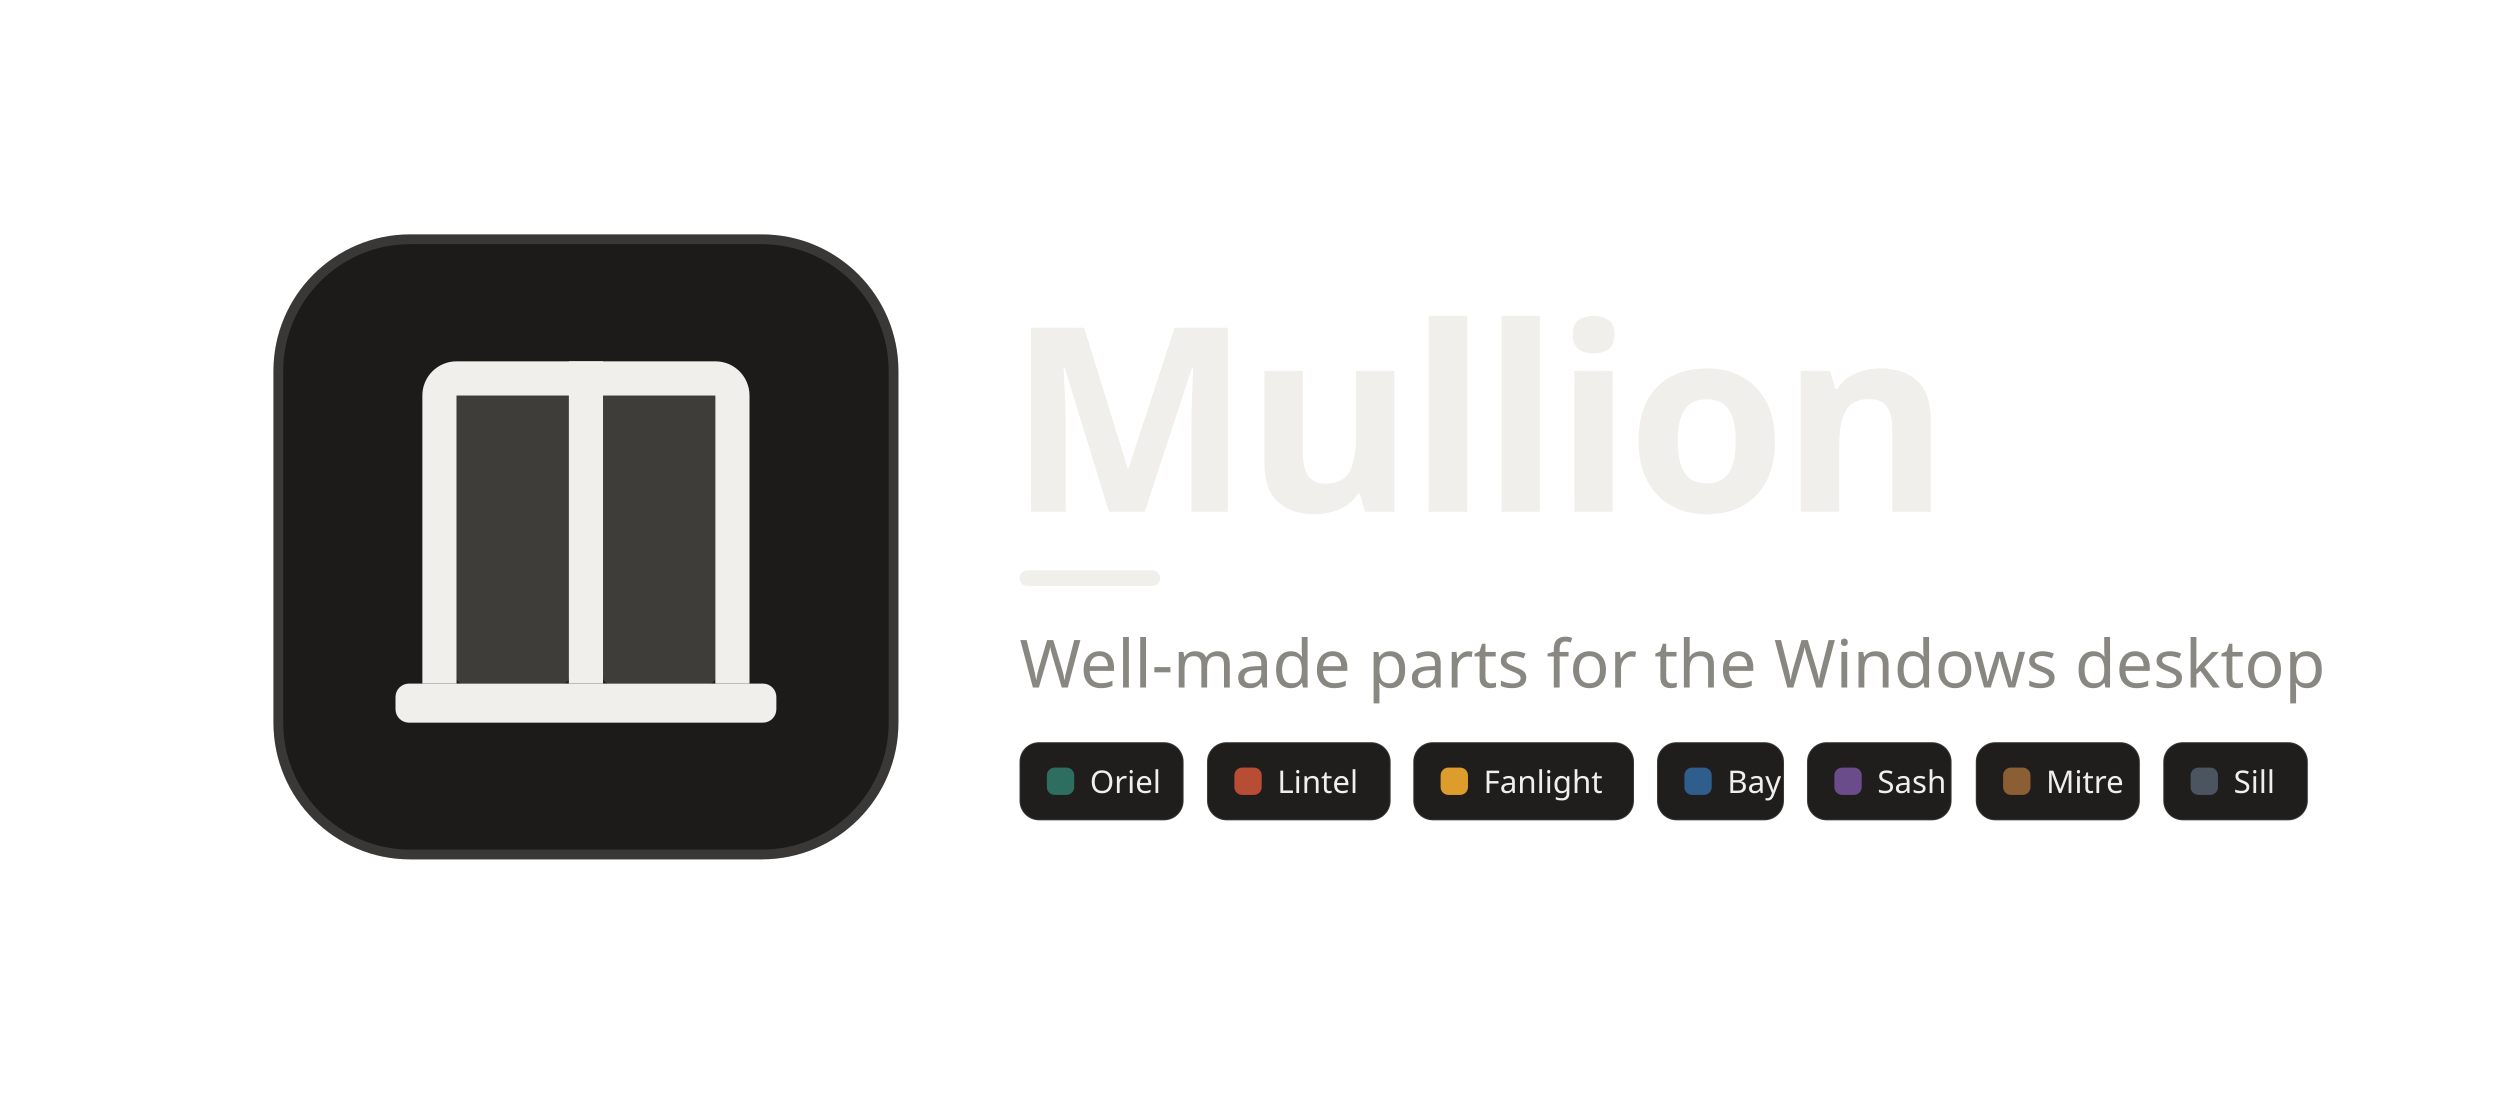
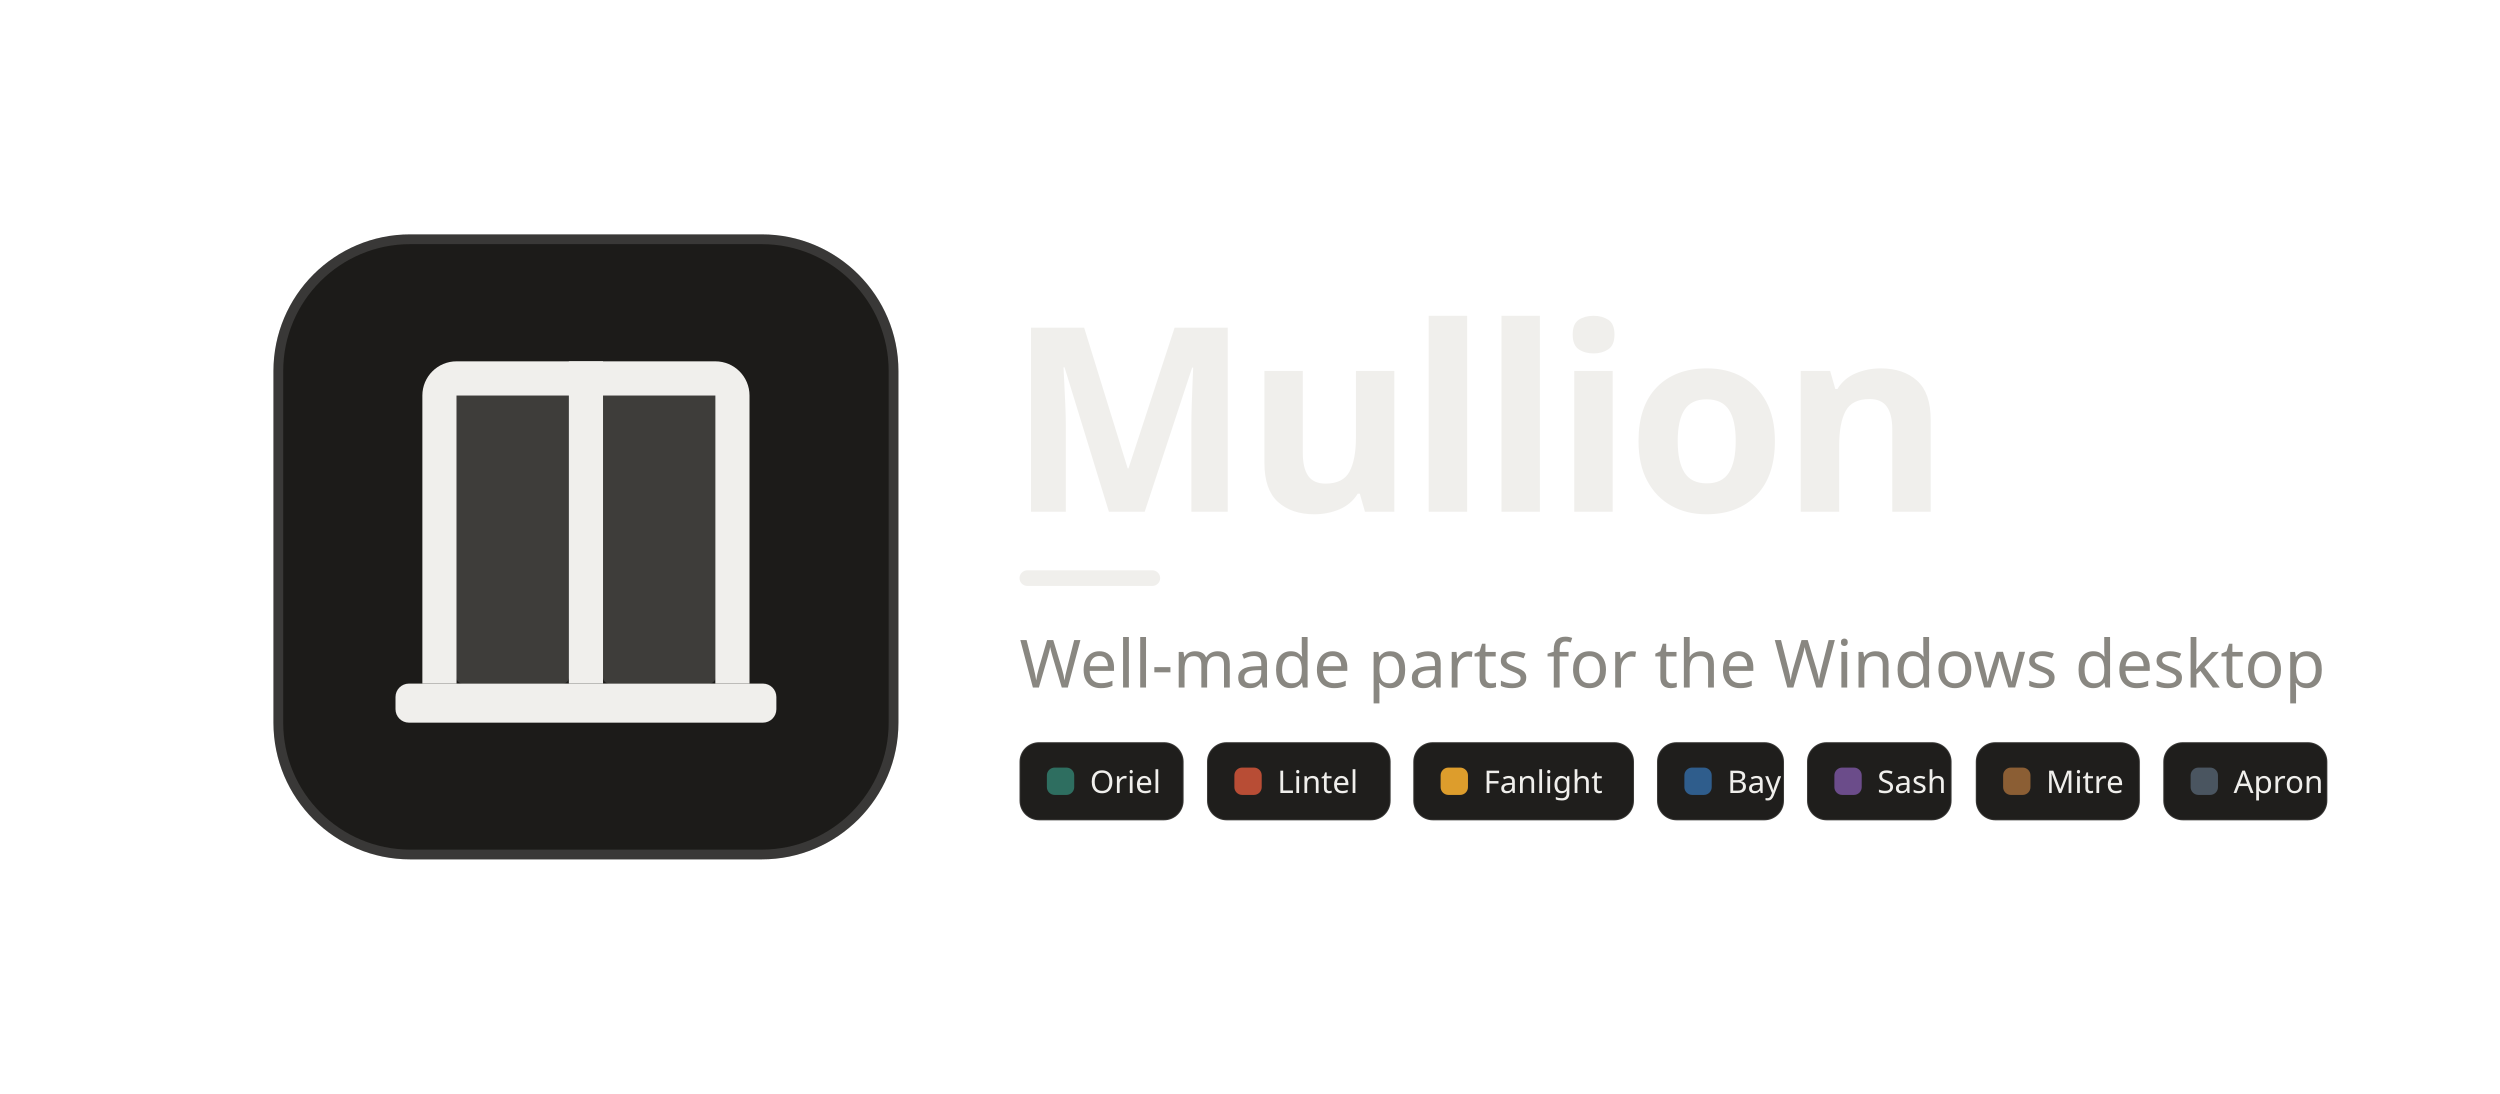
<svg xmlns="http://www.w3.org/2000/svg" viewBox="0 0 1280 560" width="1280" height="560">
  <g transform="translate(140,120) scale(0.3125)">
    <rect width="1024" height="1024" rx="224" fill="#1c1b19" />
    <rect x="8" y="8" width="1008" height="1008" rx="216" fill="none" stroke="#f0efec" stroke-opacity="0.14" stroke-width="16" />
    <g fill="#f0efec">
      <rect x="300" y="236" width="184" height="500" rx="10" fill-opacity="0.16" />
      <rect x="540" y="236" width="184" height="500" rx="10" fill-opacity="0.16" />
      <path d="M300 208h424a56 56 0 0 1 56 56v472h-56V264H300v472h-56V264a56 56 0 0 1 56-56z" />
      <rect x="484" y="208" width="56" height="528" />
      <rect x="200" y="736" width="624" height="64" rx="22" />
    </g>
  </g>
  <text x="516" y="262" font-size="132" font-weight="700" letter-spacing="-3" fill="#f0efec" font-family="Segoe UI Variable Display, Segoe UI, system-ui, -apple-system, sans-serif">Mullion</text>
  <rect x="522" y="292" width="72" height="8" rx="4" fill="#f0efec" />
  <text x="522" y="352" font-size="34" fill="#898781" font-family="Segoe UI Variable Display, Segoe UI, system-ui, -apple-system, sans-serif">Well-made parts for the Windows desktop</text>
  <rect x="522" y="380" width="84" height="40" rx="10" fill="#1f1e1c" stroke="rgba(240,239,236,0.12)" />
  <rect x="536" y="393" width="14" height="14" rx="4" fill="#2e6e60" />
  <text x="558" y="406" font-size="16" fill="#f0efec" font-family="Segoe UI Variable Text, Segoe UI, system-ui, -apple-system, sans-serif">Oriel</text>
  <rect x="618.0" y="380" width="94" height="40" rx="10" fill="#1f1e1c" stroke="rgba(240,239,236,0.12)" />
  <rect x="632.0" y="393" width="14" height="14" rx="4" fill="#b84d35" />
  <text x="654.0" y="406" font-size="16" fill="#f0efec" font-family="Segoe UI Variable Text, Segoe UI, system-ui, -apple-system, sans-serif">Lintel</text>
  <rect x="723.6" y="380" width="113" height="40" rx="10" fill="#1f1e1c" stroke="rgba(240,239,236,0.12)" />
  <rect x="737.6" y="393" width="14" height="14" rx="4" fill="#dd9d2c" />
  <text x="759.6" y="406" font-size="16" fill="#f0efec" font-family="Segoe UI Variable Text, Segoe UI, system-ui, -apple-system, sans-serif">Fanlight</text>
  <rect x="848.4" y="380" width="65" height="40" rx="10" fill="#1f1e1c" stroke="rgba(240,239,236,0.12)" />
  <rect x="862.4" y="393" width="14" height="14" rx="4" fill="#2f5d8c" />
  <text x="884.4" y="406" font-size="16" fill="#f0efec" font-family="Segoe UI Variable Text, Segoe UI, system-ui, -apple-system, sans-serif">Bay</text>
  <rect x="925.2" y="380" width="74" height="40" rx="10" fill="#1f1e1c" stroke="rgba(240,239,236,0.12)" />
  <rect x="939.2" y="393" width="14" height="14" rx="4" fill="#6b4c8a" />
  <text x="961.2" y="406" font-size="16" fill="#f0efec" font-family="Segoe UI Variable Text, Segoe UI, system-ui, -apple-system, sans-serif">Sash</text>
  <rect x="1011.6" y="380" width="84" height="40" rx="10" fill="#1f1e1c" stroke="rgba(240,239,236,0.12)" />
  <rect x="1025.6" y="393" width="14" height="14" rx="4" fill="#8b5e34" />
  <text x="1047.6" y="406" font-size="16" fill="#f0efec" font-family="Segoe UI Variable Text, Segoe UI, system-ui, -apple-system, sans-serif">Mitre</text>
-   <rect x="1107.6" y="380" width="74" height="40" rx="10" fill="#1f1e1c" stroke="rgba(240,239,236,0.12)" />
+   <rect x="1107.6" y="380" width="84" height="40" rx="10" fill="#1f1e1c" stroke="rgba(240,239,236,0.12)" />
  <rect x="1121.6" y="393" width="14" height="14" rx="4" fill="#4a5560" />
-   <text x="1143.6" y="406" font-size="16" fill="#f0efec" font-family="Segoe UI Variable Text, Segoe UI, system-ui, -apple-system, sans-serif">Sill</text>
+   <text x="1143.6" y="406" font-size="16" fill="#f0efec" font-family="Segoe UI Variable Text, Segoe UI, system-ui, -apple-system, sans-serif">Apron</text>
</svg>
